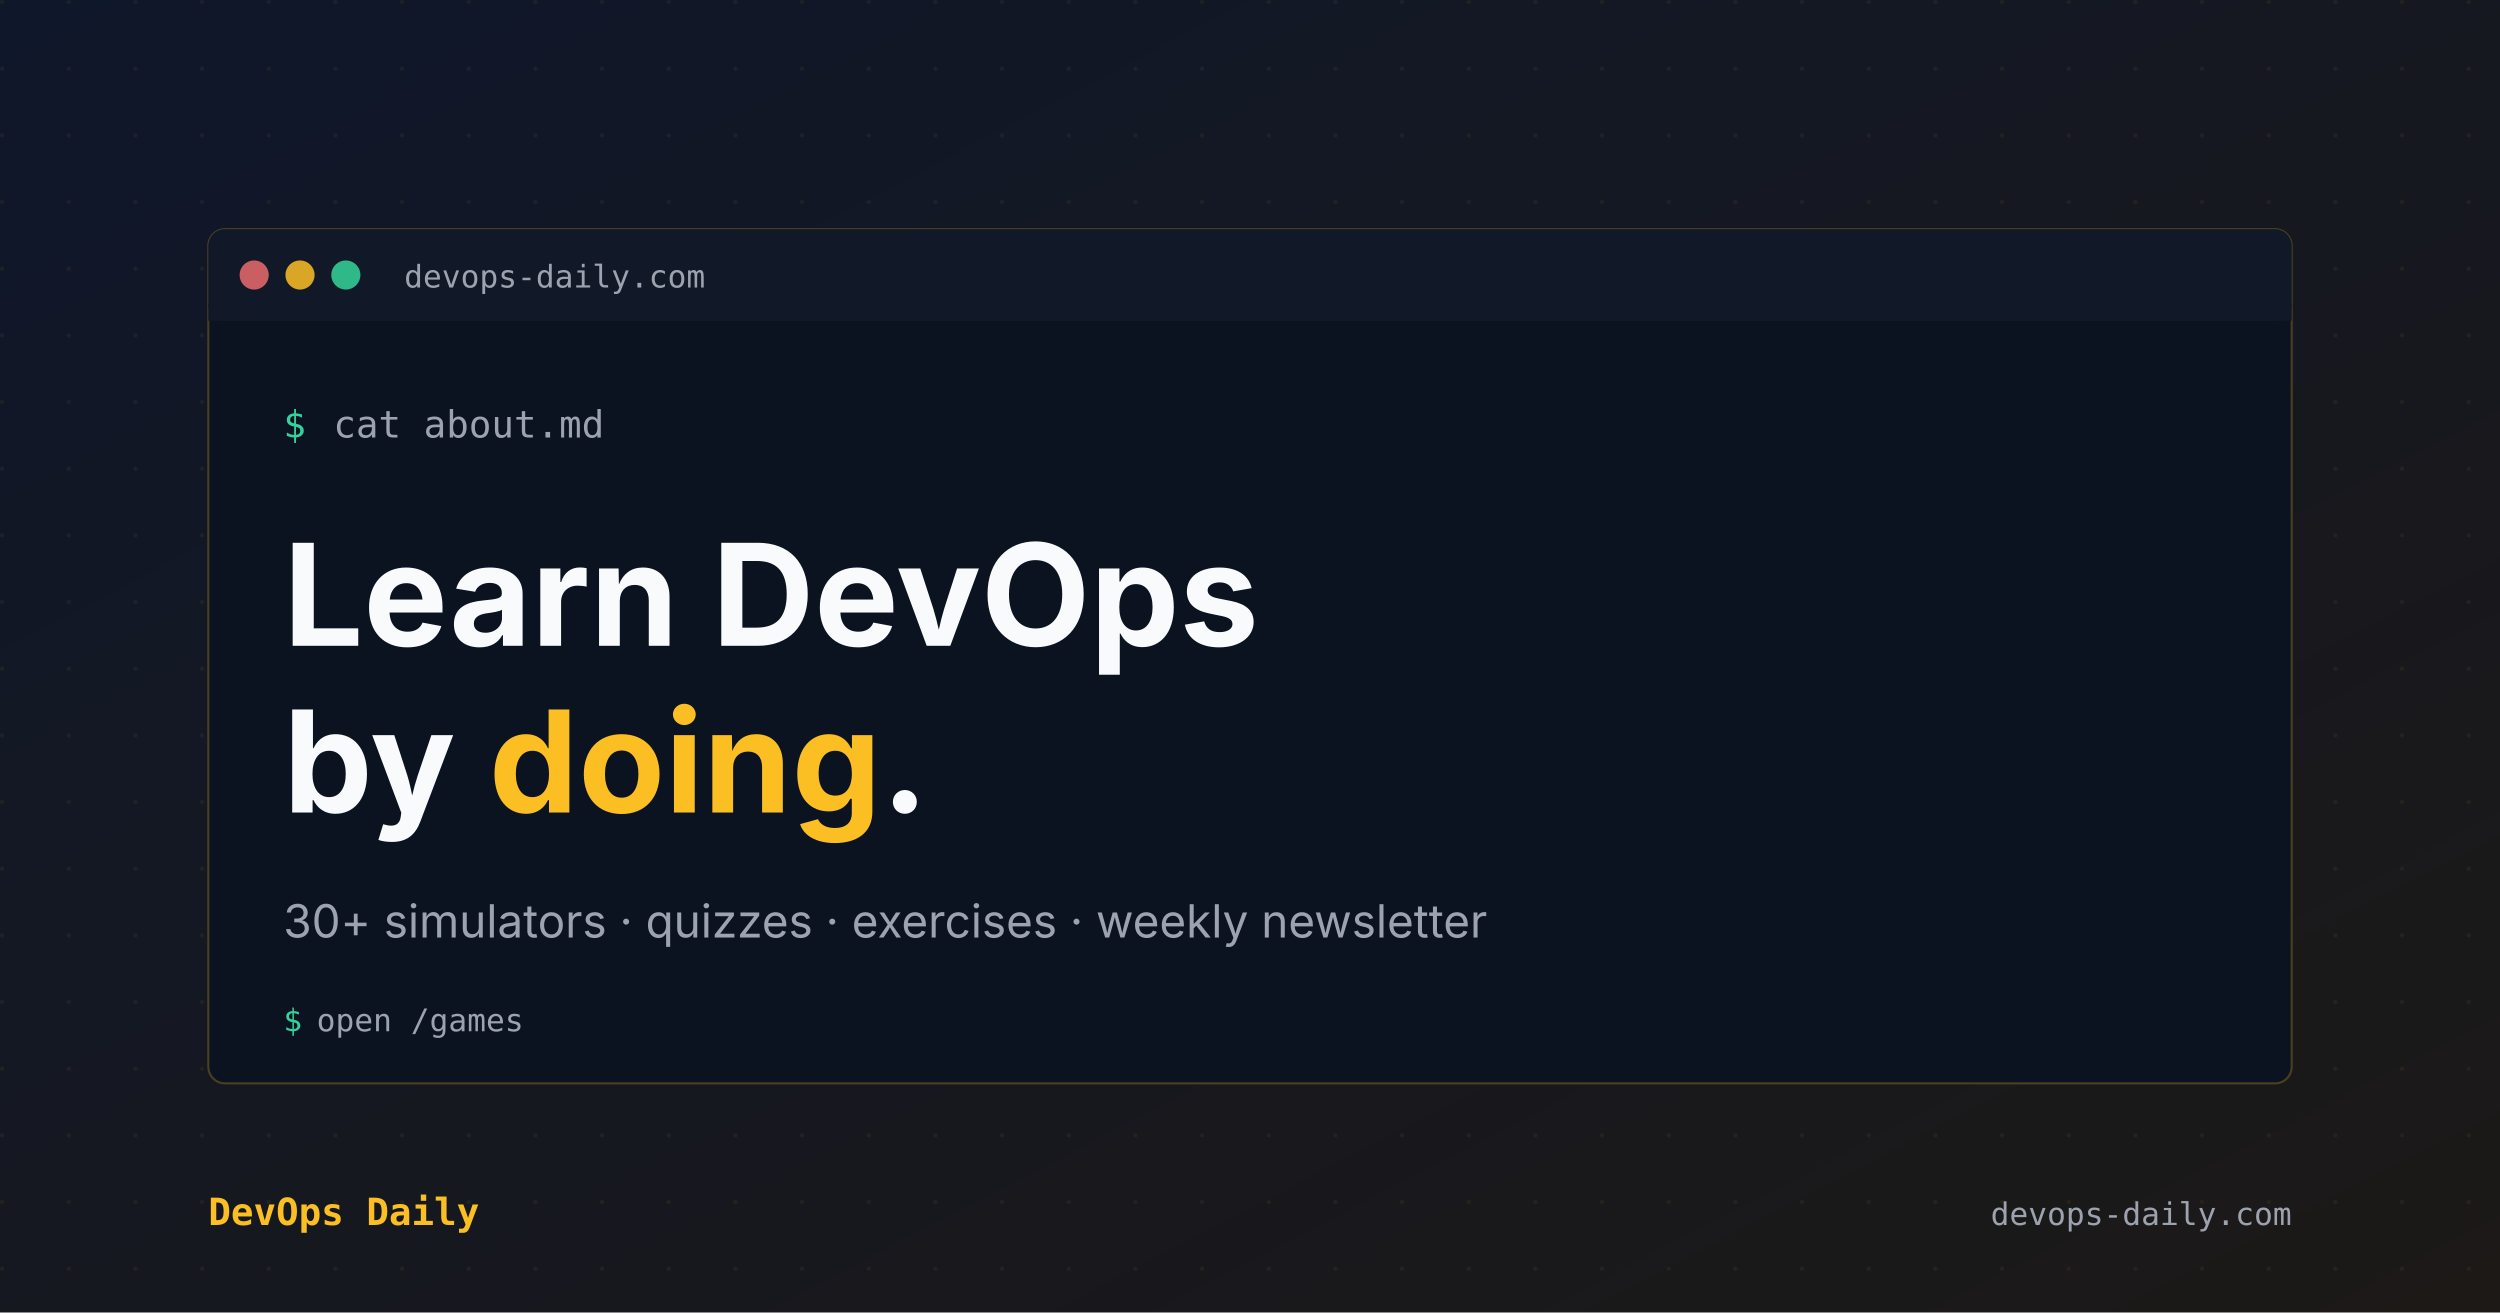
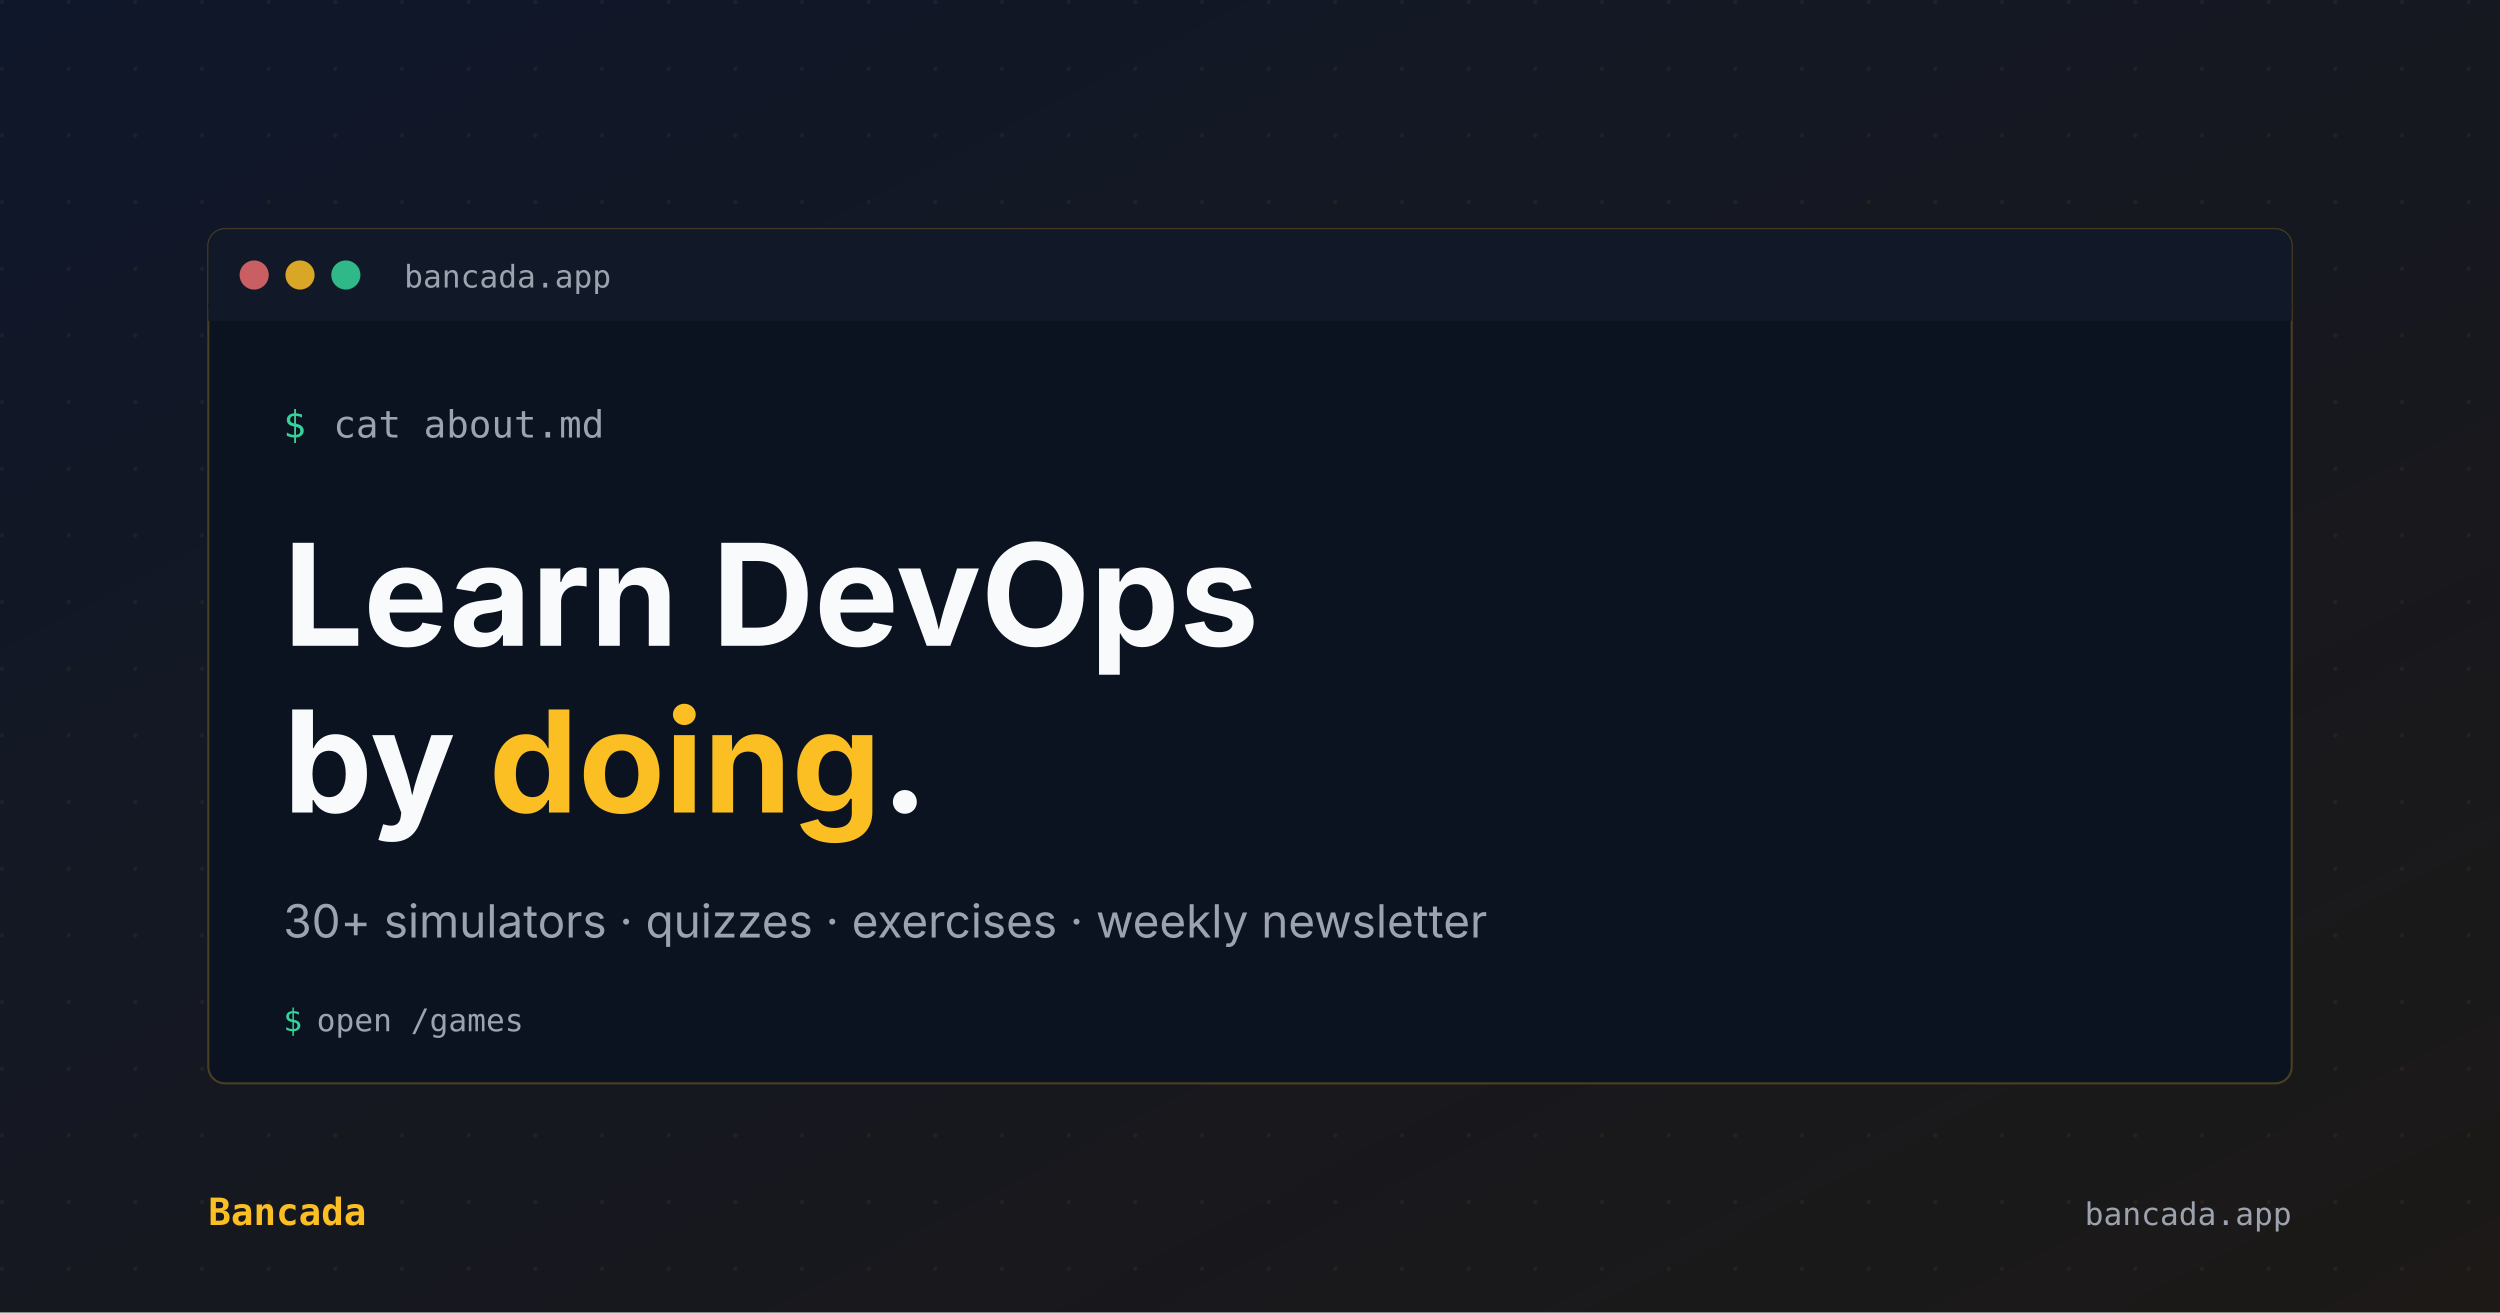
<svg xmlns="http://www.w3.org/2000/svg" width="1200" height="630">
  <defs>
    <linearGradient id="bg" x1="0%" y1="0%" x2="100%" y2="100%">
      <stop offset="0%" stop-color="#0f172a" />
      <stop offset="100%" stop-color="#1c1917" />
    </linearGradient>
    <pattern id="dots" width="32" height="32" patternUnits="userSpaceOnUse">
      <circle cx="1" cy="1" r="1" fill="#fbbf24" opacity="0.06" />
    </pattern>
  </defs>
  <rect width="1200" height="630" fill="url(#bg)" />
  <rect width="1200" height="630" fill="url(#dots)" />
  <g transform="translate(100, 110)">
    <rect x="0" y="0" width="1000" height="410" rx="8" fill="#0b1220" stroke="#fbbf24" stroke-opacity="0.25" stroke-width="1" />
    <rect x="0" y="0" width="1000" height="44" rx="8" fill="#111827" />
    <rect x="0" y="36" width="1000" height="8" fill="#111827" />
    <circle cx="22" cy="22" r="7" fill="#f87171" opacity="0.8" />
    <circle cx="44" cy="22" r="7" fill="#fbbf24" opacity="0.85" />
    <circle cx="66" cy="22" r="7" fill="#34d399" opacity="0.85" />
-     <text x="94" y="28" font-family="Menlo, Monaco, monospace" font-size="15" fill="#9ca3af">devops-daily.com</text>
+     <text x="94" y="28" font-family="Menlo, Monaco, monospace" font-size="15" fill="#9ca3af">bancada.app</text>
    <text x="36" y="100" font-family="Menlo, Monaco, monospace" font-size="18" fill="#34d399">$</text>
    <text x="60" y="100" font-family="Menlo, Monaco, monospace" font-size="18" fill="#9ca3af">cat about.md</text>
    <text x="36" y="200" font-family="Inter, Arial, sans-serif" font-size="68" font-weight="700" fill="#f8fafc">Learn DevOps</text>
    <text x="36" y="280" font-family="Inter, Arial, sans-serif" font-size="68" font-weight="700" fill="#f8fafc">by <tspan fill="#fbbf24">doing</tspan>.</text>
    <text x="36" y="340" font-family="Inter, Arial, sans-serif" font-size="22" fill="#9ca3af">30+ simulators · quizzes · exercises · weekly newsletter</text>
    <text x="36" y="385" font-family="Menlo, Monaco, monospace" font-size="15" fill="#34d399">$</text>
    <text x="52" y="385" font-family="Menlo, Monaco, monospace" font-size="15" fill="#9ca3af">open /games</text>
  </g>
-   <text x="100" y="588" font-family="Menlo, Monaco, monospace" font-size="18" fill="#fbbf24" font-weight="600">DevOps Daily</text>
-   <text x="1100" y="588" font-family="Menlo, Monaco, monospace" font-size="15" fill="#9ca3af" text-anchor="end">devops-daily.com</text>
+   <text x="100" y="588" font-family="Menlo, Monaco, monospace" font-size="18" fill="#fbbf24" font-weight="600">Bancada</text>
+   <text x="1100" y="588" font-family="Menlo, Monaco, monospace" font-size="15" fill="#9ca3af" text-anchor="end">bancada.app</text>
</svg>
